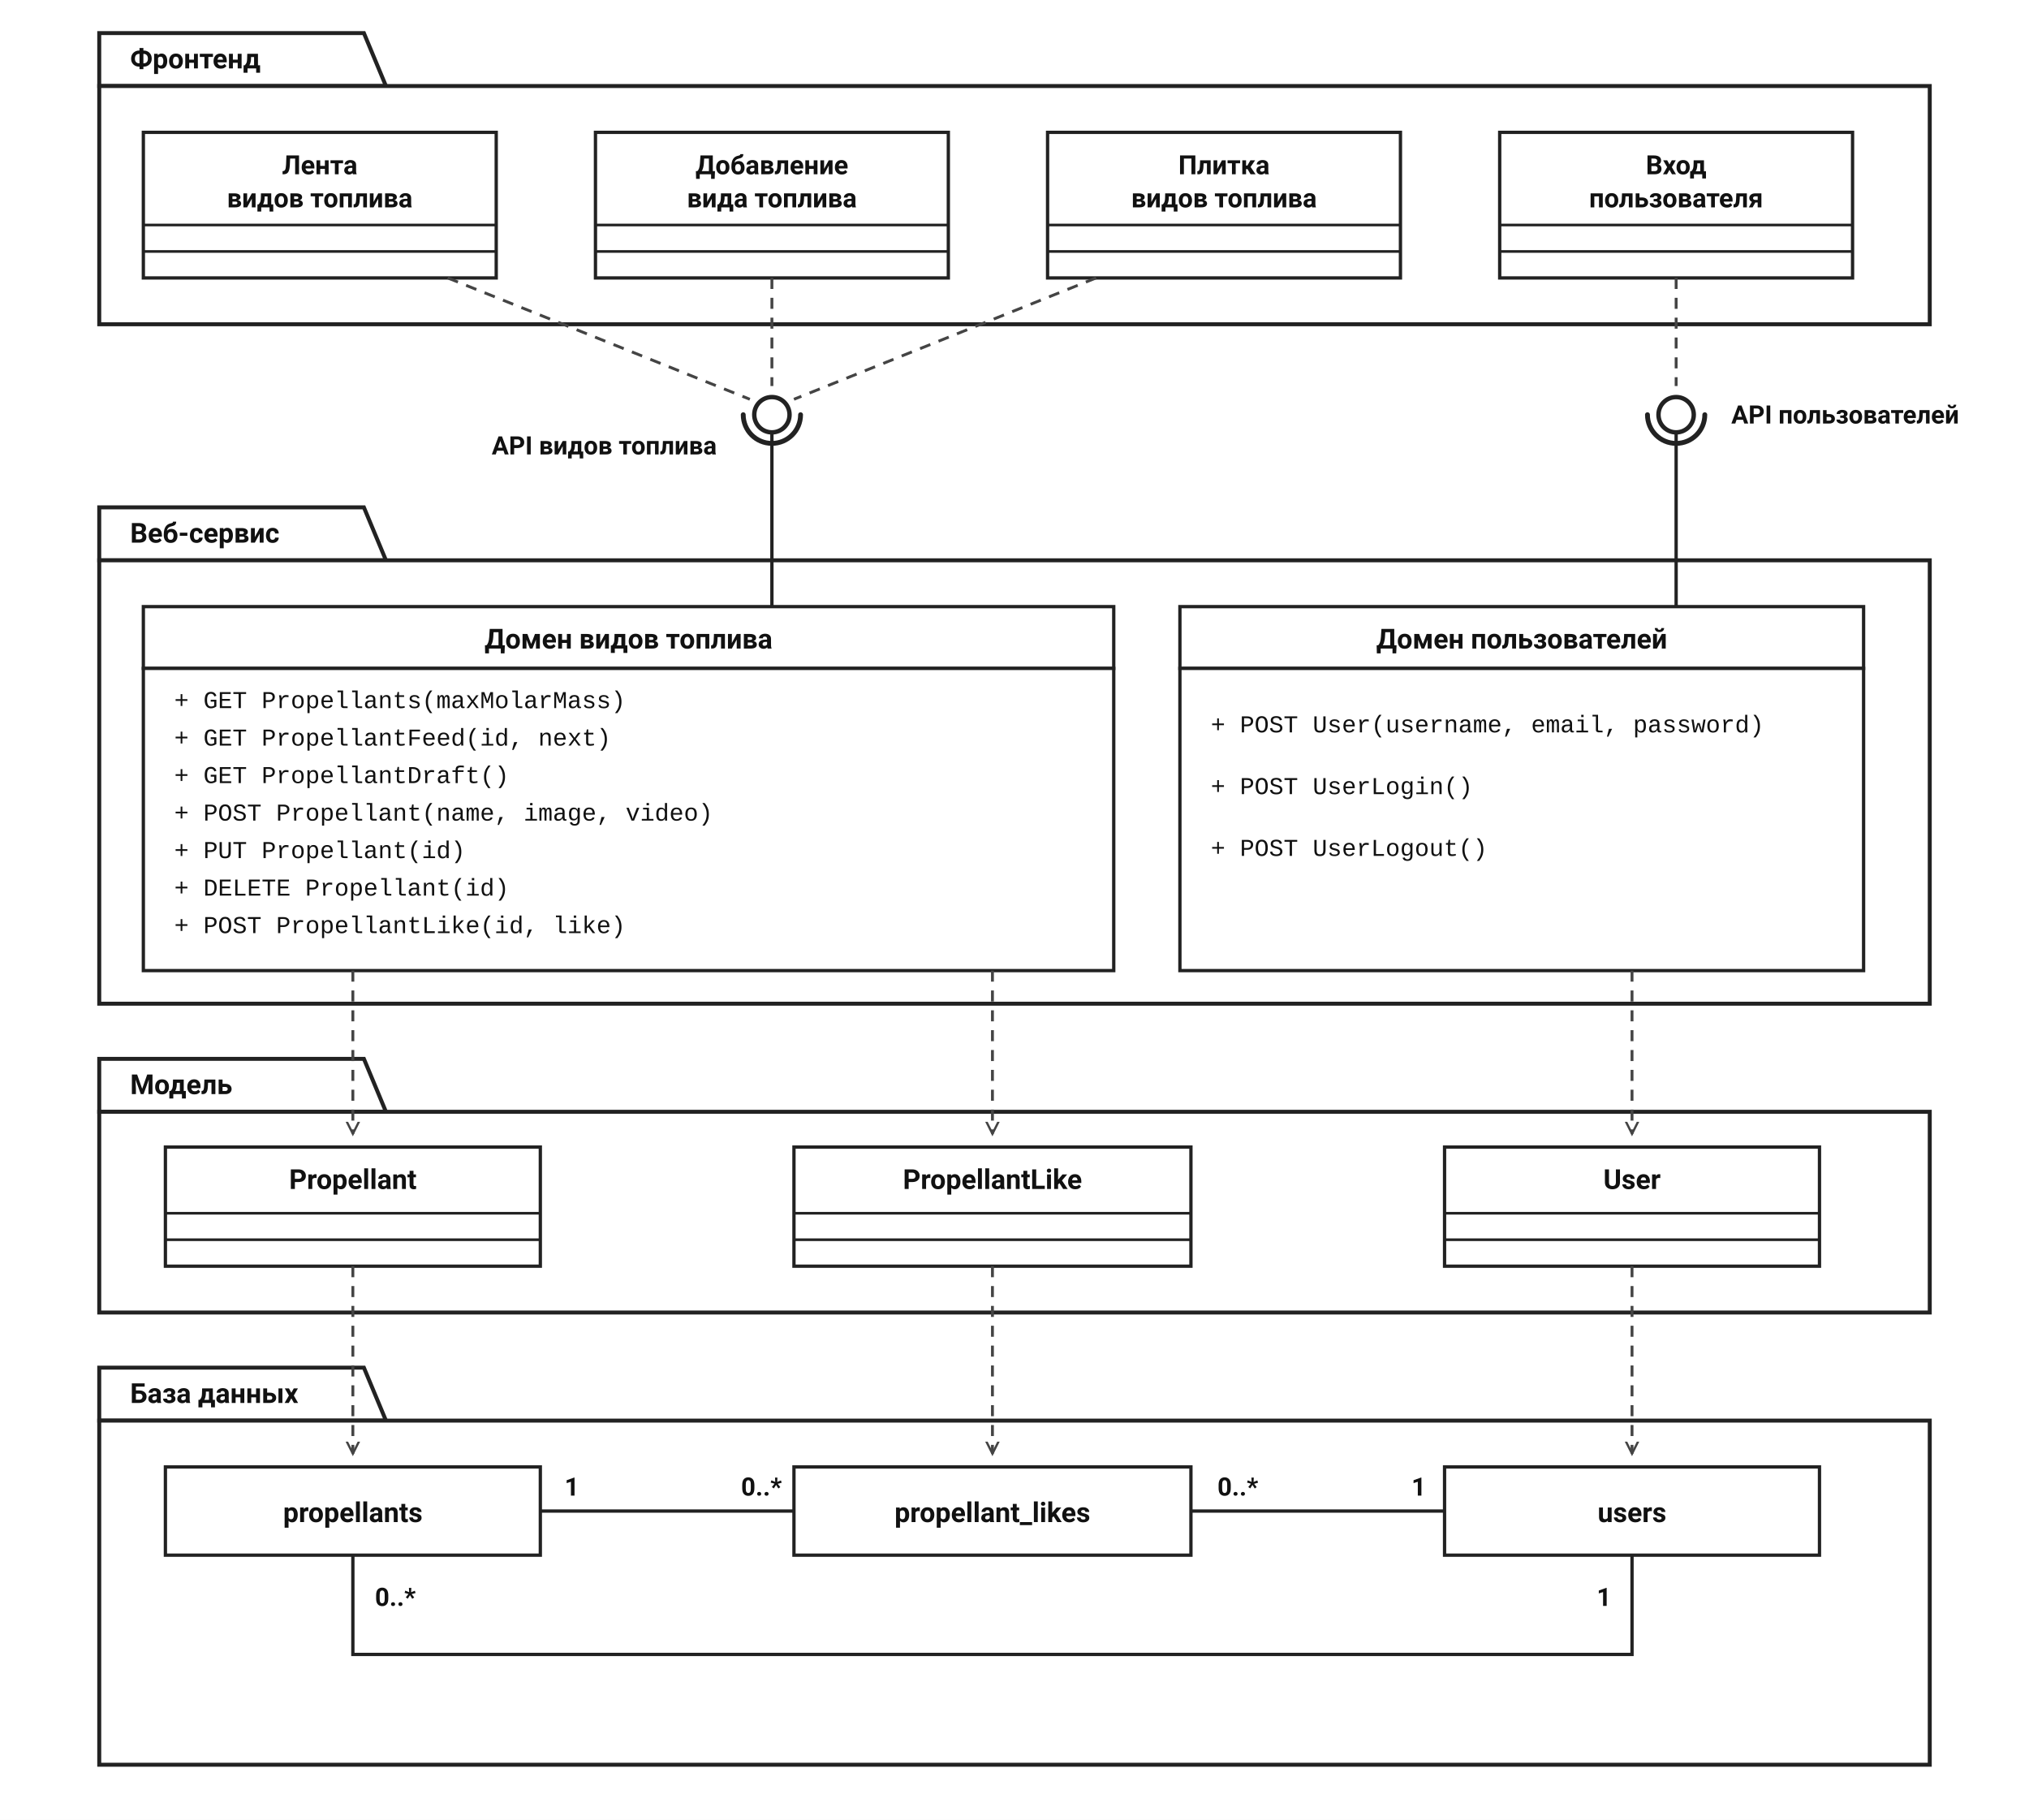
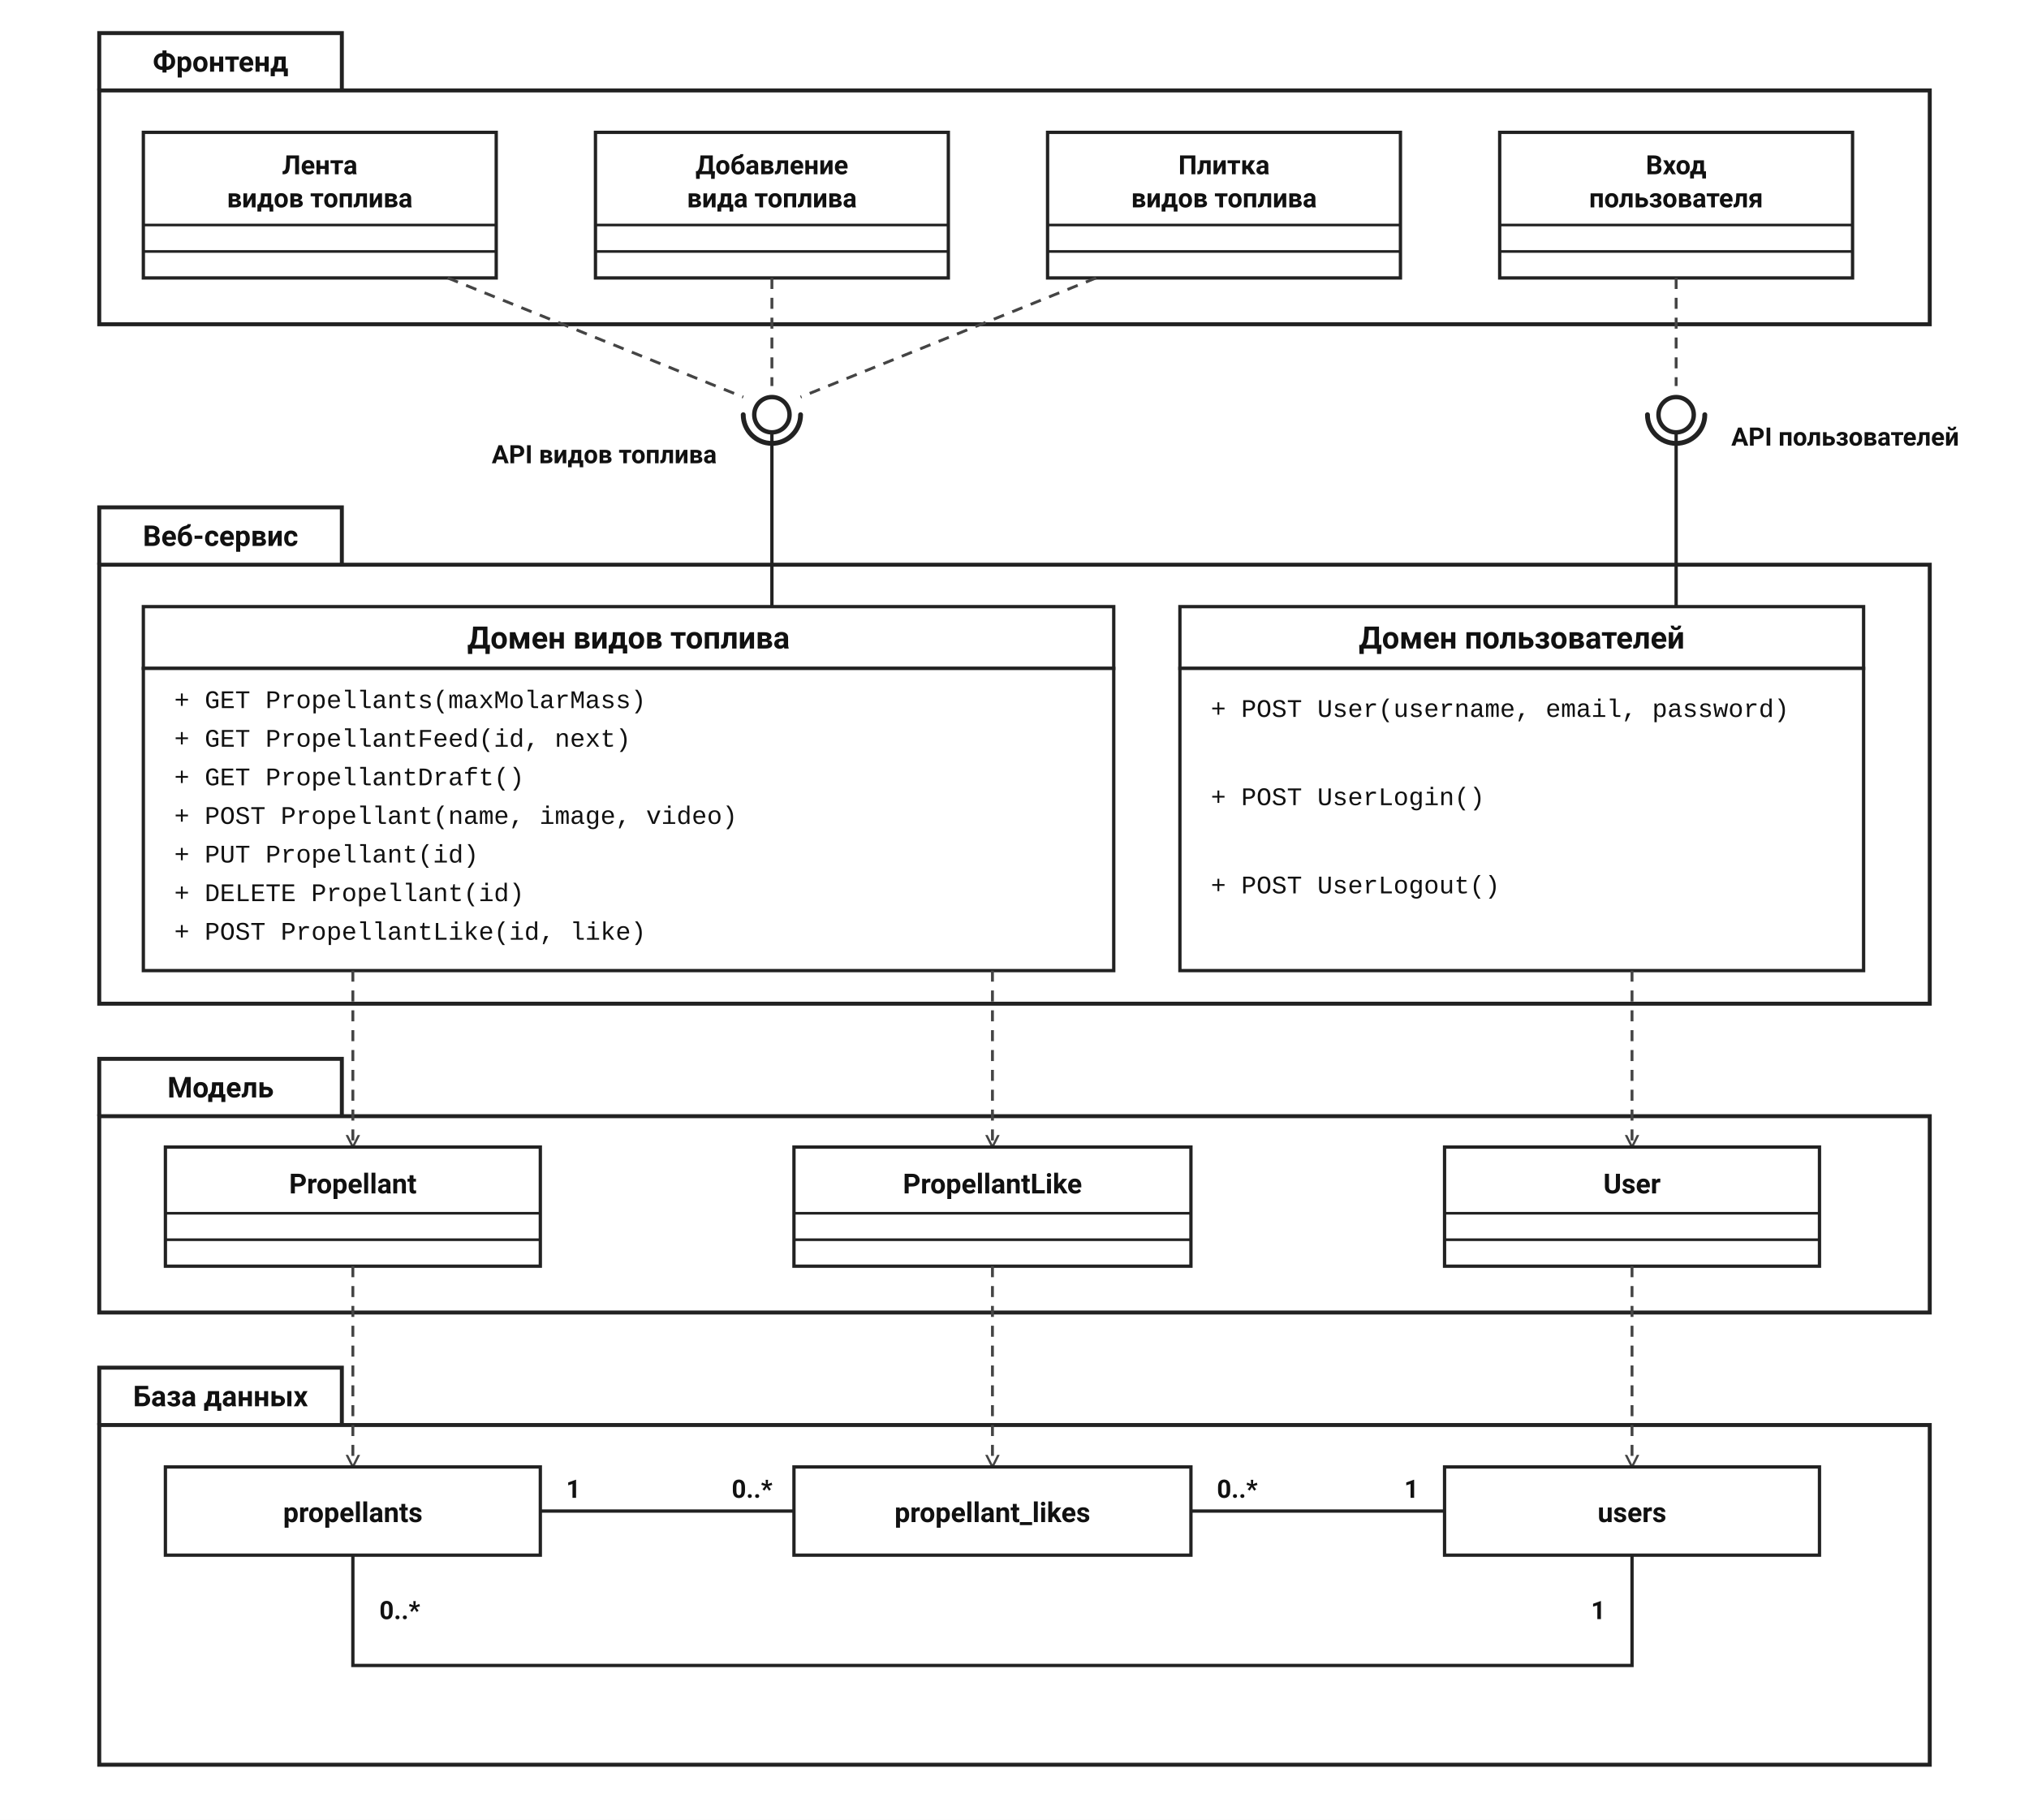
<svg xmlns="http://www.w3.org/2000/svg" viewBox="0 0 920 825" width="920" height="825">
  <defs>
    <style>
      text { font-family: -apple-system, BlinkMacSystemFont, "Segoe UI", Roboto, "Helvetica Neue", Arial, sans-serif; }
-       .pkg-title { font-size: 12.5px; font-weight: bold; fill: #111111; }
+       .pkg-title { font-size: 13px; font-weight: bold; fill: #111111; }
+       .dom-title { font-size: 14px; font-weight: bold; fill: #111111; text-anchor: middle; }
      .cls-title { font-size: 12.5px; font-weight: bold; fill: #111111; text-anchor: middle; }
      .cls-title-2line { font-size: 12px; font-weight: bold; fill: #111111; text-anchor: middle; }
-       .method { font-family: "Consolas", "Courier New", monospace; font-size: 11px; fill: #111111; }
+       .method { font-family: "Consolas", "Courier New", monospace; font-size: 11.5px; fill: #111111; }
      .api-lbl { font-size: 11.5px; font-weight: bold; fill: #111111; }
      .cardinality { font-size: 11.5px; font-weight: bold; fill: #111111; }
      .pkg-box { fill: #ffffff; stroke: #222222; stroke-width: 1.8; }
      .pkg-tab { fill: #ffffff; stroke: #222222; stroke-width: 1.8; }
      .cls-box { fill: #ffffff; stroke: #222222; stroke-width: 1.5; }
      .div-line { stroke: #222222; stroke-width: 1.2; }
      .conn-solid { stroke: #222222; stroke-width: 1.5; fill: none; }
      .conn-dash { stroke: #444444; stroke-width: 1.3; stroke-dasharray: 5,4; fill: none; }
      .ball { fill: #ffffff; stroke: #222222; stroke-width: 2.0; }
      .socket { fill: none; stroke: #222222; stroke-width: 2.2; stroke-linecap: round; }
    </style>
    <marker id="arrow" viewBox="0 0 10 10" refX="7" refY="5" markerWidth="6" markerHeight="6" orient="auto-start-reverse">
      <path d="M 0 1.5 L 7 5 L 0 8.5" fill="none" stroke="#444444" stroke-width="1.3" stroke-linecap="round" />
    </marker>
  </defs>
  <rect width="100%" height="100%" fill="#ffffff" />
-   <path d="M 45 39 L 45 15 L 165 15 L 175 39 Z" class="pkg-tab" />
-   <rect x="45" y="39" width="830" height="108" class="pkg-box" />
-   <text x="59" y="31" class="pkg-title">Фронтенд</text>
-   <path d="M 45 254 L 45 230 L 165 230 L 175 254 Z" class="pkg-tab" />
-   <rect x="45" y="254" width="830" height="201" class="pkg-box" />
-   <text x="59" y="246" class="pkg-title">Веб-сервис</text>
-   <path d="M 45 504 L 45 480 L 165 480 L 175 504 Z" class="pkg-tab" />
-   <rect x="45" y="504" width="830" height="91" class="pkg-box" />
-   <text x="59" y="496" class="pkg-title">Модель</text>
-   <path d="M 45 644 L 45 620 L 165 620 L 175 644 Z" class="pkg-tab" />
-   <rect x="45" y="644" width="830" height="156" class="pkg-box" />
-   <text x="59" y="636" class="pkg-title">База данных</text>
+   <path d="M 45 41 L 45 15 L 155 15 L 155 41" class="pkg-tab" />
+   <rect x="45" y="41" width="830" height="106" class="pkg-box" />
+   <text x="100.0" y="32.5" class="pkg-title" text-anchor="middle">Фронтенд</text>
+   <path d="M 45 256 L 45 230 L 155 230 L 155 256" class="pkg-tab" />
+   <rect x="45" y="256" width="830" height="199" class="pkg-box" />
+   <text x="100.0" y="247.5" class="pkg-title" text-anchor="middle">Веб-сервис</text>
+   <path d="M 45 506 L 45 480 L 155 480 L 155 506" class="pkg-tab" />
+   <rect x="45" y="506" width="830" height="89" class="pkg-box" />
+   <text x="100.0" y="497.5" class="pkg-title" text-anchor="middle">Модель</text>
+   <path d="M 45 646 L 45 620 L 155 620 L 155 646" class="pkg-tab" />
+   <rect x="45" y="646" width="830" height="154" class="pkg-box" />
+   <text x="100.0" y="637.5" class="pkg-title" text-anchor="middle">База данных</text>
  <rect x="65" y="60" width="160" height="66" class="cls-box" />
  <text x="145" y="79" class="cls-title-2line">Лента</text>
  <text x="145" y="94" class="cls-title-2line">видов топлива</text>
  <line x1="65" y1="102" x2="225" y2="102" class="div-line" />
  <line x1="65" y1="114" x2="225" y2="114" class="div-line" />
  <rect x="270" y="60" width="160" height="66" class="cls-box" />
  <text x="350" y="79" class="cls-title-2line">Добавление</text>
  <text x="350" y="94" class="cls-title-2line">вида топлива</text>
  <line x1="270" y1="102" x2="430" y2="102" class="div-line" />
  <line x1="270" y1="114" x2="430" y2="114" class="div-line" />
  <rect x="475" y="60" width="160" height="66" class="cls-box" />
  <text x="555" y="79" class="cls-title-2line">Плитка</text>
  <text x="555" y="94" class="cls-title-2line">видов топлива</text>
  <line x1="475" y1="102" x2="635" y2="102" class="div-line" />
  <line x1="475" y1="114" x2="635" y2="114" class="div-line" />
  <rect x="680" y="60" width="160" height="66" class="cls-box" />
  <text x="760" y="79" class="cls-title-2line">Вход</text>
  <text x="760" y="94" class="cls-title-2line">пользователя</text>
  <line x1="680" y1="102" x2="840" y2="102" class="div-line" />
  <line x1="680" y1="114" x2="840" y2="114" class="div-line" />
  <path d="M 337 188 A 13 13 0 0 0 363 188" class="socket" />
  <circle cx="350" cy="188" r="8" class="ball" />
-   <text x="325" y="206" class="api-lbl" text-anchor="end">API видов топлива</text>
+   <text x="325" y="210" class="api-lbl" text-anchor="end">API видов топлива</text>
  <path d="M 747 188 A 13 13 0 0 0 773 188" class="socket" />
  <circle cx="760" cy="188" r="8" class="ball" />
-   <text x="785" y="192" class="api-lbl" text-anchor="start">API пользователей</text>
-   <line x1="203" y1="126" x2="340" y2="181" class="conn-dash" />
-   <line x1="350" y1="126" x2="350" y2="175" class="conn-dash" />
-   <line x1="497" y1="126" x2="360" y2="181" class="conn-dash" />
-   <line x1="760" y1="126" x2="760" y2="175" class="conn-dash" />
-   <line x1="350" y1="196" x2="350" y2="275" class="conn-solid" />
-   <line x1="760" y1="196" x2="760" y2="275" class="conn-solid" />
+   <text x="785" y="202" class="api-lbl" text-anchor="start">API пользователей</text>
+   <path d="M 203 126 L 337 180" class="conn-dash" />
+   <path d="M 350 126 L 350 175" class="conn-dash" />
+   <path d="M 497 126 L 363 180" class="conn-dash" />
+   <path d="M 760 126 L 760 175" class="conn-dash" />
+   <path d="M 350 196 L 350 275" class="conn-solid" />
+   <path d="M 760 196 L 760 275" class="conn-solid" />
  <rect x="65" y="275" width="440" height="28" class="cls-box" />
-   <text x="285" y="294" class="cls-title">Домен видов топлива</text>
+   <text x="285" y="294" class="dom-title">Домен видов топлива</text>
  <rect x="65" y="303" width="440" height="137" class="cls-box" />
  <text x="79" y="321" class="method">+ GET Propellants(maxMolarMass)</text>
-   <text x="79" y="338" class="method">+ GET PropellantFeed(id, next)</text>
-   <text x="79" y="355" class="method">+ GET PropellantDraft()</text>
-   <text x="79" y="372" class="method">+ POST Propellant(name, image, video)</text>
-   <text x="79" y="389" class="method">+ PUT Propellant(id)</text>
-   <text x="79" y="406" class="method">+ DELETE Propellant(id)</text>
-   <text x="79" y="423" class="method">+ POST PropellantLike(id, like)</text>
+   <text x="79" y="338.5" class="method">+ GET PropellantFeed(id, next)</text>
+   <text x="79" y="356.0" class="method">+ GET PropellantDraft()</text>
+   <text x="79" y="373.5" class="method">+ POST Propellant(name, image, video)</text>
+   <text x="79" y="391.0" class="method">+ PUT Propellant(id)</text>
+   <text x="79" y="408.5" class="method">+ DELETE Propellant(id)</text>
+   <text x="79" y="426.0" class="method">+ POST PropellantLike(id, like)</text>
  <rect x="535" y="275" width="310" height="28" class="cls-box" />
-   <text x="690" y="294" class="cls-title">Домен пользователей</text>
+   <text x="690" y="294" class="dom-title">Домен пользователей</text>
  <rect x="535" y="303" width="310" height="137" class="cls-box" />
-   <text x="549" y="332" class="method">+ POST User(username, email, password)</text>
-   <text x="549" y="360" class="method">+ POST UserLogin()</text>
-   <text x="549" y="388" class="method">+ POST UserLogout()</text>
+   <text x="549" y="325" class="method">+ POST User(username, email, password)</text>
+   <text x="549" y="365" class="method">+ POST UserLogin()</text>
+   <text x="549" y="405" class="method">+ POST UserLogout()</text>
+   <line x1="160" y1="440" x2="160" y2="520" class="conn-dash" marker-end="url(#arrow)" />
+   <line x1="450" y1="440" x2="450" y2="520" class="conn-dash" marker-end="url(#arrow)" />
+   <line x1="740" y1="440" x2="740" y2="520" class="conn-dash" marker-end="url(#arrow)" />
  <rect x="75" y="520" width="170" height="54" class="cls-box" />
-   <text x="160.0" y="539" class="cls-title">Propellant</text>
+   <text x="160.0" y="541" class="cls-title">Propellant</text>
  <line x1="75" y1="550" x2="245" y2="550" class="div-line" />
  <line x1="75" y1="562" x2="245" y2="562" class="div-line" />
  <rect x="360" y="520" width="180" height="54" class="cls-box" />
-   <text x="450.0" y="539" class="cls-title">PropellantLike</text>
+   <text x="450.0" y="541" class="cls-title">PropellantLike</text>
  <line x1="360" y1="550" x2="540" y2="550" class="div-line" />
  <line x1="360" y1="562" x2="540" y2="562" class="div-line" />
  <rect x="655" y="520" width="170" height="54" class="cls-box" />
-   <text x="740.0" y="539" class="cls-title">User</text>
+   <text x="740.0" y="541" class="cls-title">User</text>
  <line x1="655" y1="550" x2="825" y2="550" class="div-line" />
  <line x1="655" y1="562" x2="825" y2="562" class="div-line" />
-   <line x1="160" y1="440" x2="160" y2="514" class="conn-dash" marker-end="url(#arrow)" />
-   <line x1="450" y1="440" x2="450" y2="514" class="conn-dash" marker-end="url(#arrow)" />
-   <line x1="740" y1="440" x2="740" y2="514" class="conn-dash" marker-end="url(#arrow)" />
+   <line x1="160" y1="574" x2="160" y2="665" class="conn-dash" marker-end="url(#arrow)" />
+   <line x1="450" y1="574" x2="450" y2="665" class="conn-dash" marker-end="url(#arrow)" />
+   <line x1="740" y1="574" x2="740" y2="665" class="conn-dash" marker-end="url(#arrow)" />
  <rect x="75" y="665" width="170" height="40" class="cls-box" />
  <text x="160" y="690" class="cls-title">propellants</text>
  <rect x="360" y="665" width="180" height="40" class="cls-box" />
  <text x="450" y="690" class="cls-title">propellant_likes</text>
  <rect x="655" y="665" width="170" height="40" class="cls-box" />
  <text x="740" y="690" class="cls-title">users</text>
-   <line x1="160" y1="574" x2="160" y2="659" class="conn-dash" marker-end="url(#arrow)" />
-   <line x1="450" y1="574" x2="450" y2="659" class="conn-dash" marker-end="url(#arrow)" />
-   <line x1="740" y1="574" x2="740" y2="659" class="conn-dash" marker-end="url(#arrow)" />
  <line x1="245" y1="685" x2="360" y2="685" class="conn-solid" />
-   <text x="256" y="678" class="cardinality">1</text>
-   <text x="336" y="678" class="cardinality">0..*</text>
+   <text x="260" y="679" class="cardinality" text-anchor="middle">1</text>
+   <text x="341" y="679" class="cardinality" text-anchor="middle">0..*</text>
  <line x1="540" y1="685" x2="655" y2="685" class="conn-solid" />
-   <text x="552" y="678" class="cardinality">0..*</text>
-   <text x="640" y="678" class="cardinality">1</text>
-   <path d="M 160 705 L 160 750 L 740 750 L 740 705" class="conn-solid" />
-   <text x="170" y="728" class="cardinality">0..*</text>
-   <text x="724" y="728" class="cardinality">1</text>
+   <text x="561" y="679" class="cardinality" text-anchor="middle">0..*</text>
+   <text x="640" y="679" class="cardinality" text-anchor="middle">1</text>
+   <path d="M 160 705 L 160 755 L 740 755 L 740 705" class="conn-solid" />
+   <text x="172" y="734" class="cardinality" text-anchor="start">0..*</text>
+   <text x="728" y="734" class="cardinality" text-anchor="end">1</text>
</svg>
